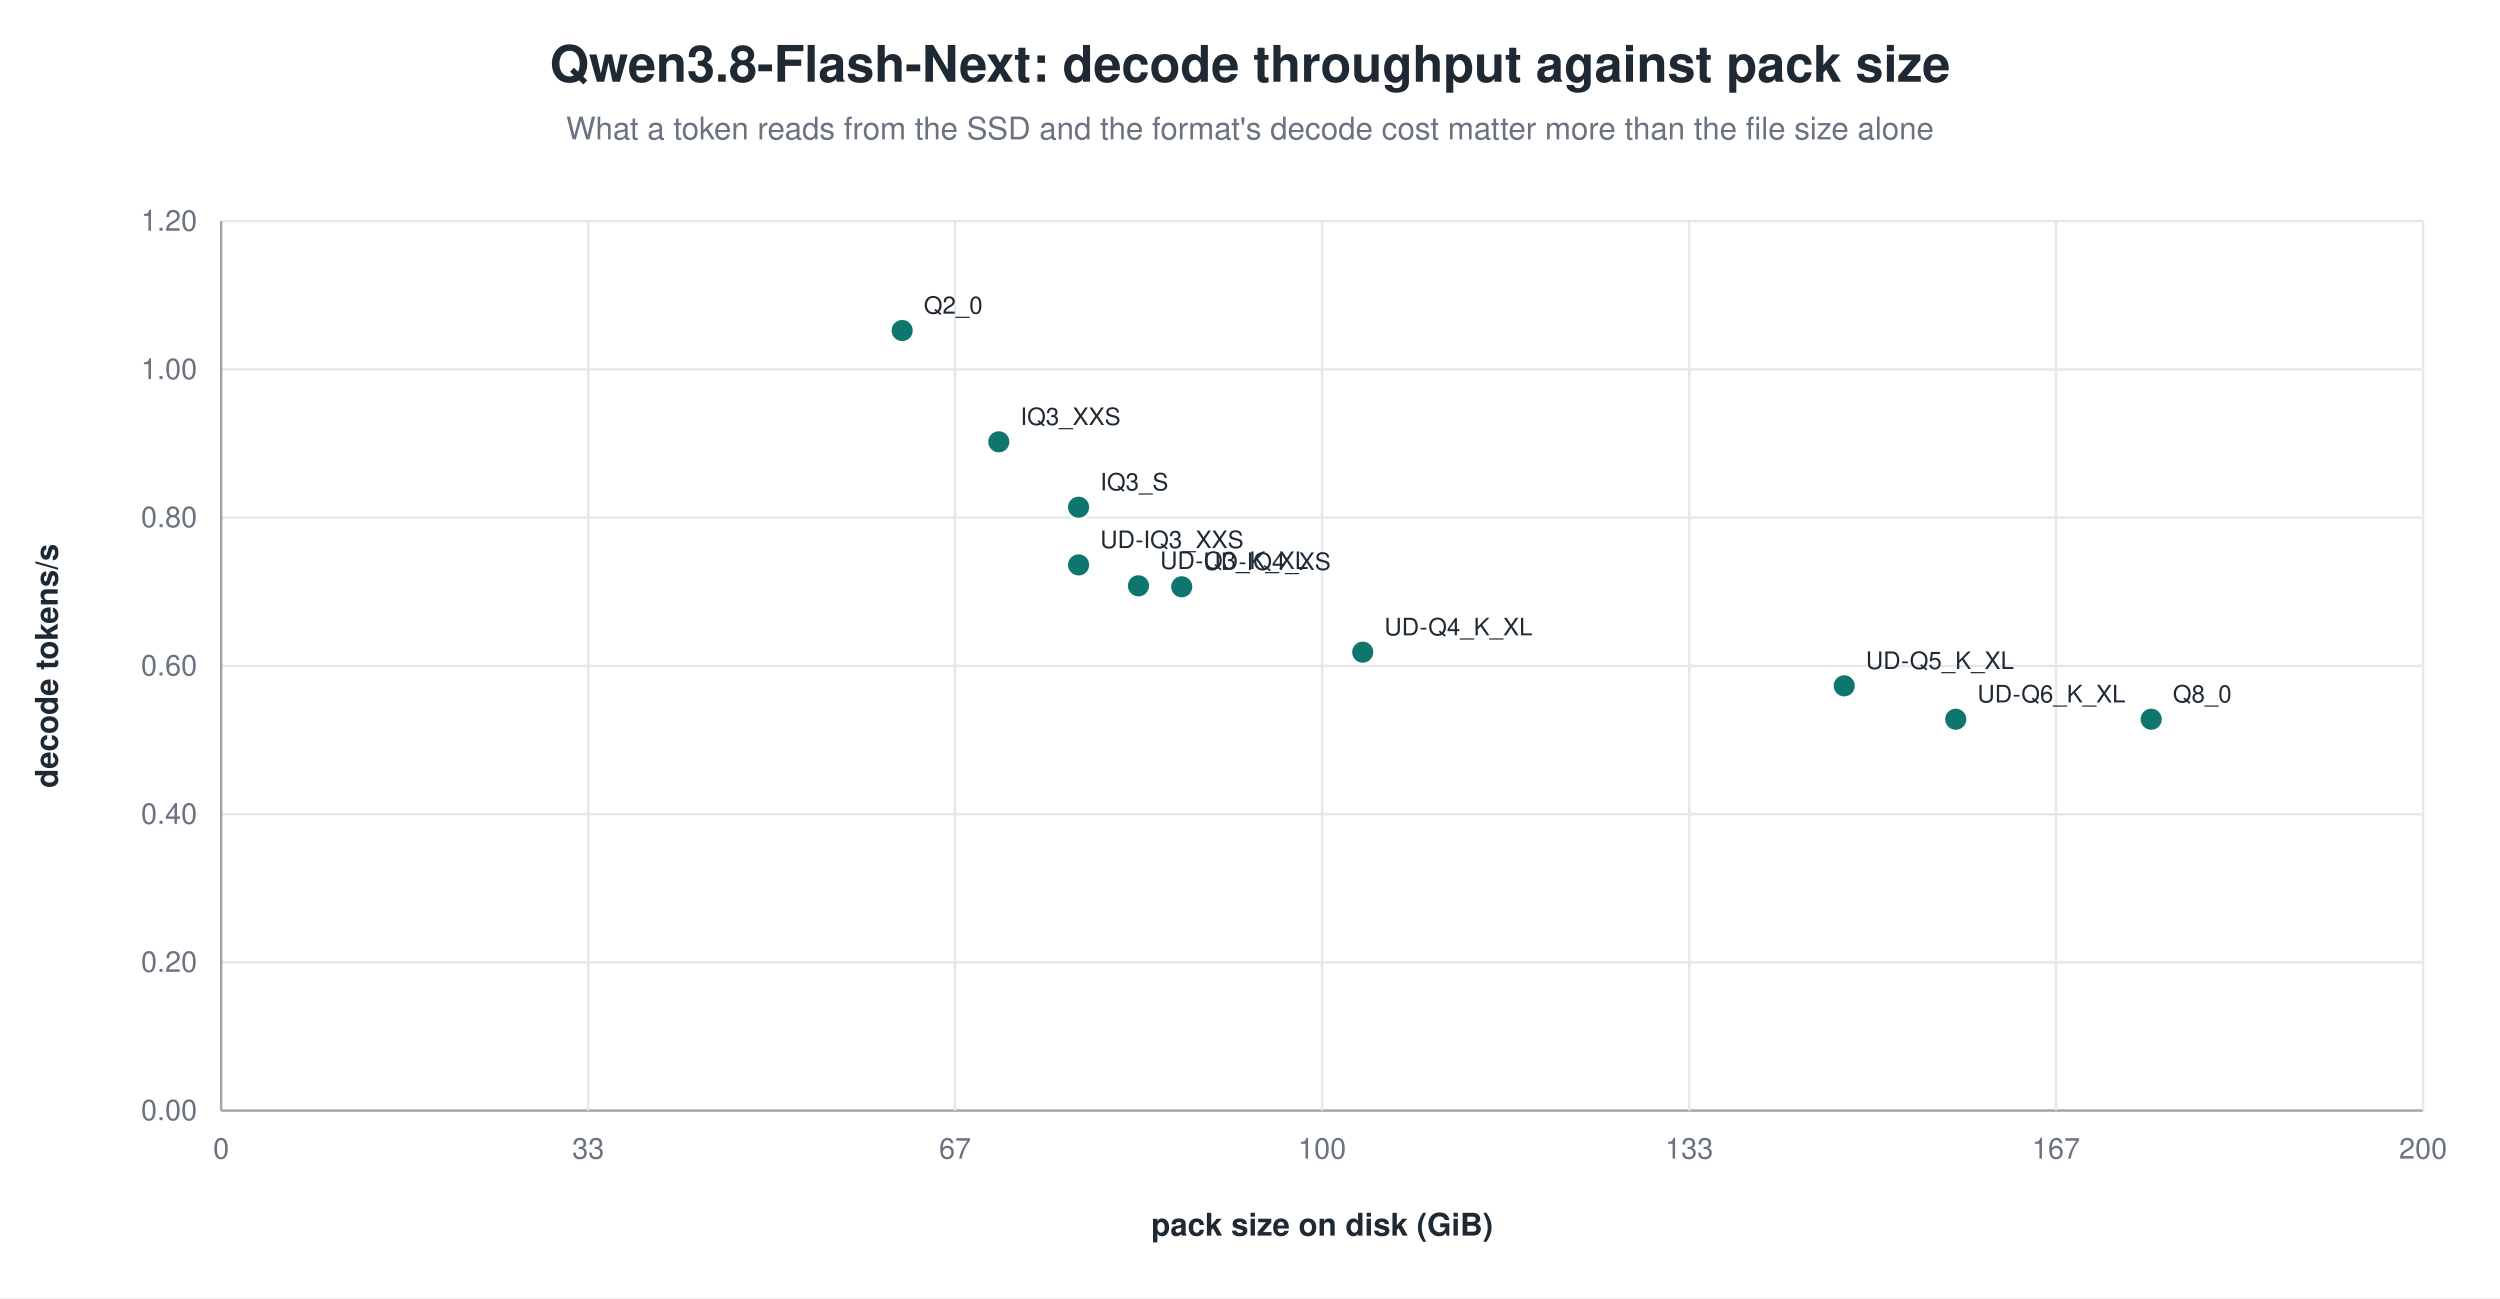
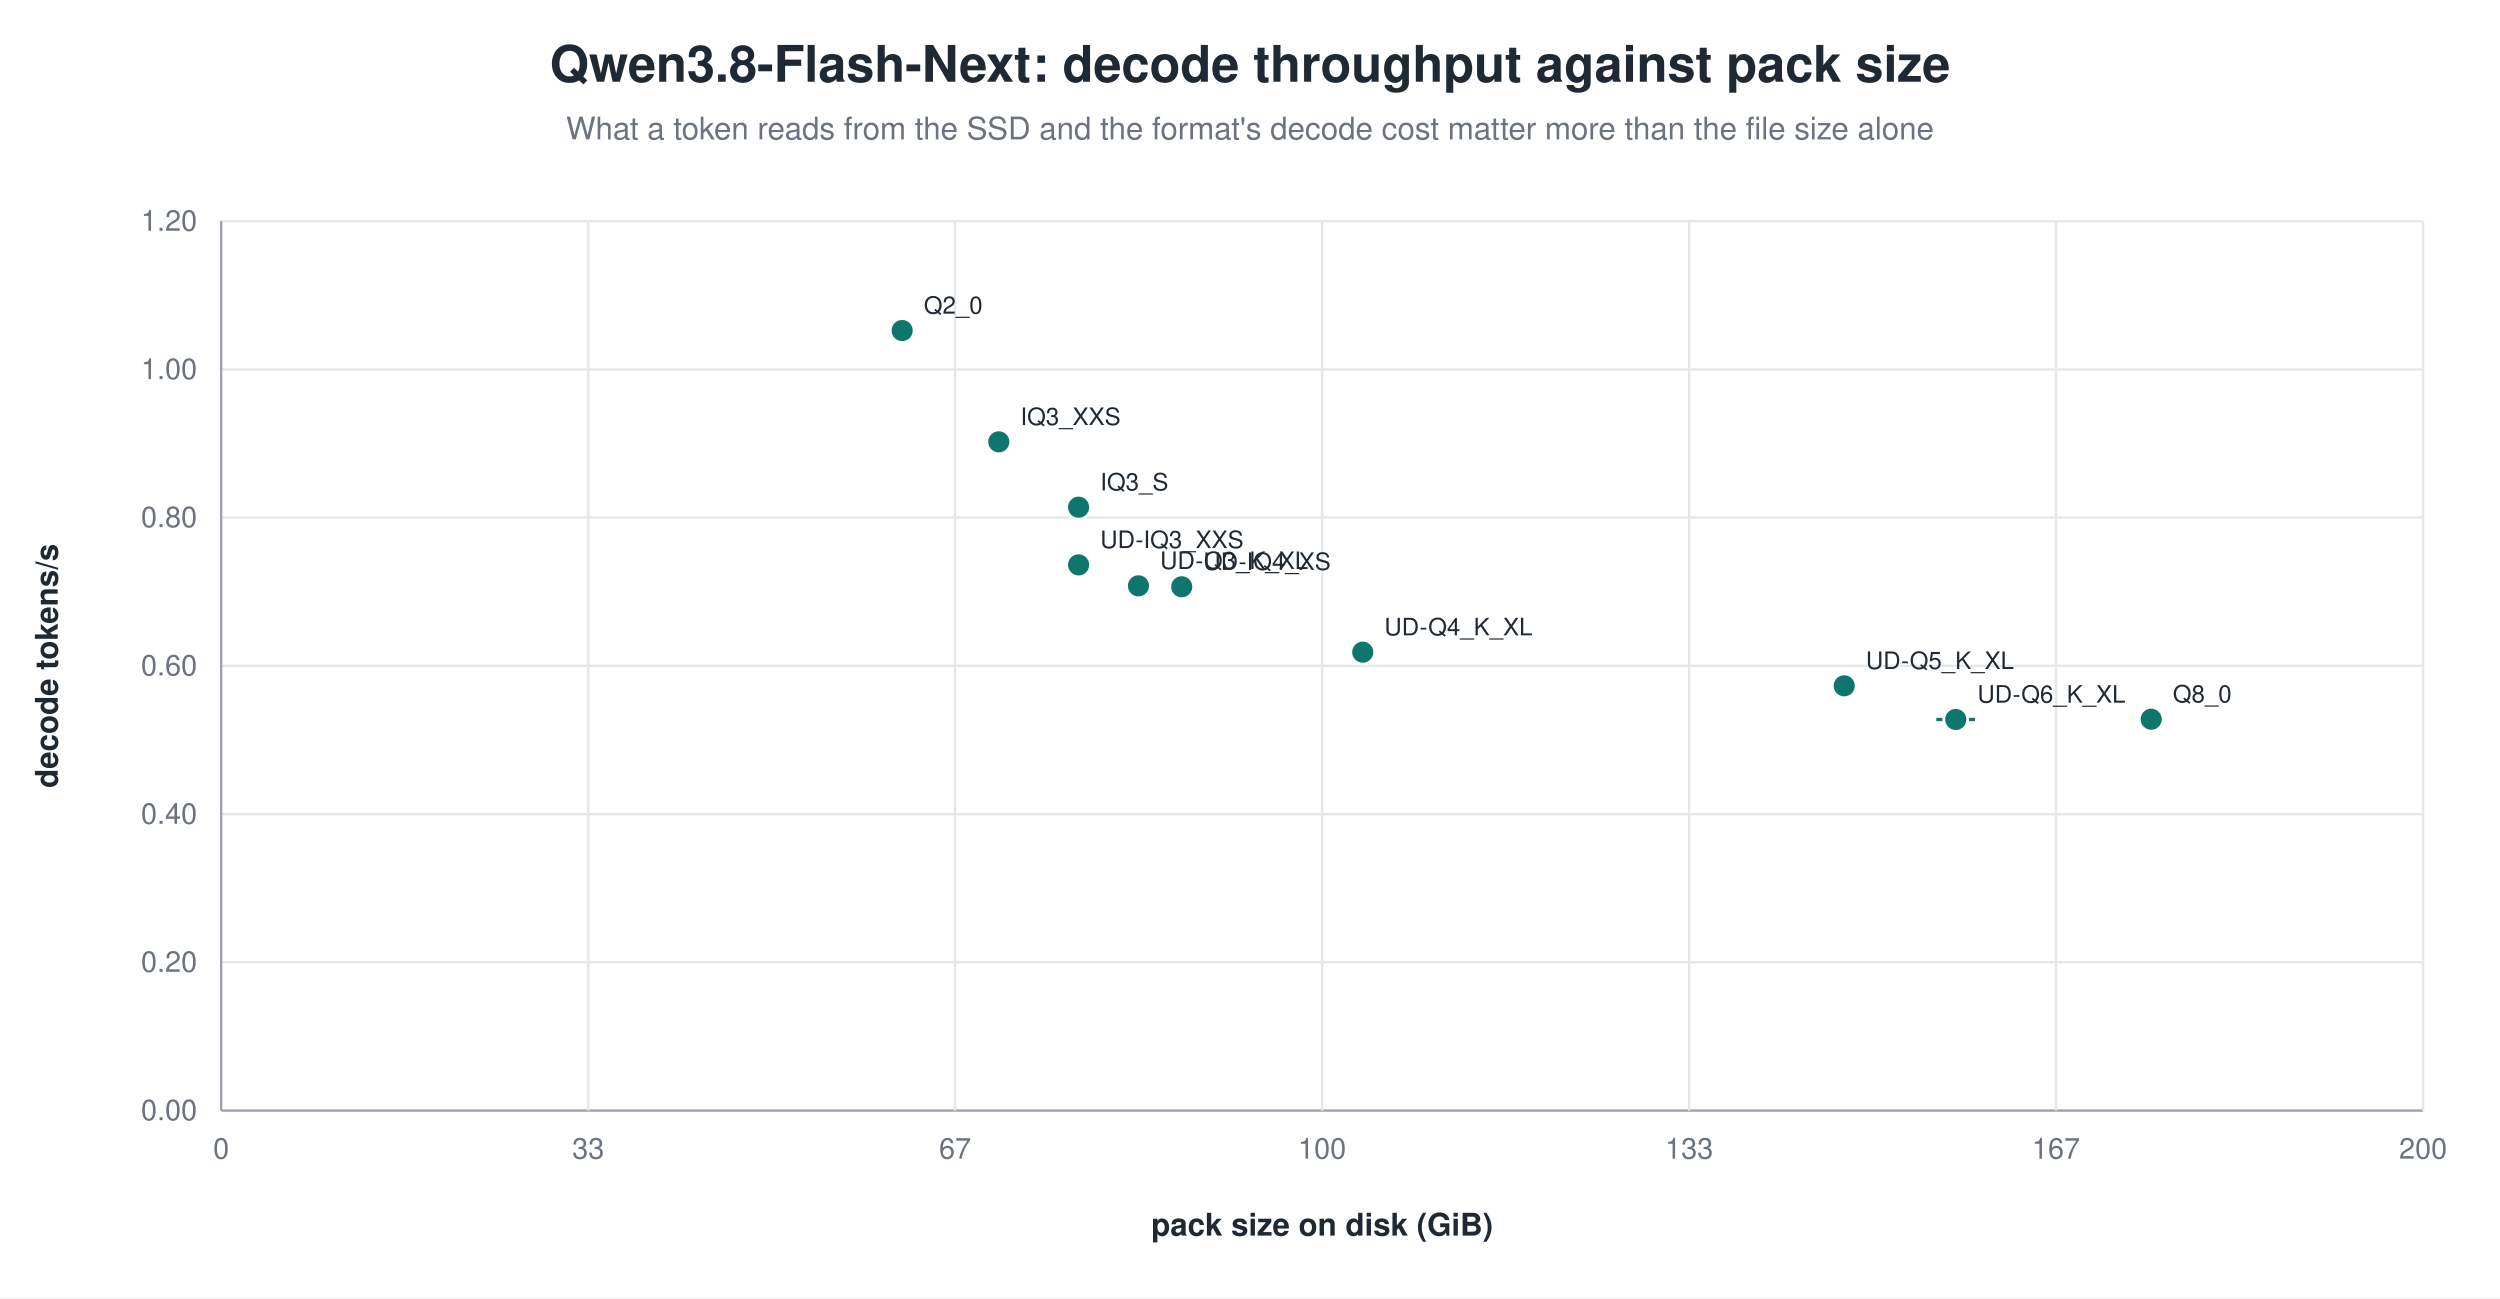
<svg xmlns="http://www.w3.org/2000/svg" width="1040" height="540" viewBox="0 0 1040 540" role="img" aria-label="Qwen3.8-Flash-Next: decode throughput against pack size">
  <rect width="1040" height="540" fill="white" />
  <text x="520.0" y="34" text-anchor="middle" font-family="Helvetica, Arial, sans-serif" font-size="21" font-weight="600" fill="#1f2933">Qwen3.8-Flash-Next: decode throughput against pack size</text>
  <text x="520.0" y="58" text-anchor="middle" font-family="Helvetica, Arial, sans-serif" font-size="13" fill="#6b7280">What a token reads from the SSD and the format's decode cost matter more than the file size alone</text>
  <line x1="92.0" y1="462.0" x2="1008.0" y2="462.0" stroke="#9ca3af" stroke-width="1.0" />
  <text x="82.0" y="466.0" text-anchor="end" font-family="Helvetica, Arial, sans-serif" font-size="12" fill="#6b7280" font-weight="400">0.00</text>
  <line x1="92.0" y1="400.3" x2="1008.0" y2="400.3" stroke="#e5e7eb" stroke-width="1.0" />
  <text x="82.0" y="404.3" text-anchor="end" font-family="Helvetica, Arial, sans-serif" font-size="12" fill="#6b7280" font-weight="400">0.20</text>
  <line x1="92.0" y1="338.7" x2="1008.0" y2="338.7" stroke="#e5e7eb" stroke-width="1.0" />
  <text x="82.0" y="342.7" text-anchor="end" font-family="Helvetica, Arial, sans-serif" font-size="12" fill="#6b7280" font-weight="400">0.40</text>
  <line x1="92.0" y1="277.0" x2="1008.0" y2="277.0" stroke="#e5e7eb" stroke-width="1.0" />
  <text x="82.0" y="281.0" text-anchor="end" font-family="Helvetica, Arial, sans-serif" font-size="12" fill="#6b7280" font-weight="400">0.60</text>
  <line x1="92.0" y1="215.3" x2="1008.0" y2="215.3" stroke="#e5e7eb" stroke-width="1.0" />
  <text x="82.0" y="219.3" text-anchor="end" font-family="Helvetica, Arial, sans-serif" font-size="12" fill="#6b7280" font-weight="400">0.80</text>
  <line x1="92.0" y1="153.7" x2="1008.0" y2="153.7" stroke="#e5e7eb" stroke-width="1.0" />
  <text x="82.0" y="157.7" text-anchor="end" font-family="Helvetica, Arial, sans-serif" font-size="12" fill="#6b7280" font-weight="400">1.00</text>
  <line x1="92.0" y1="92.0" x2="1008.0" y2="92.0" stroke="#e5e7eb" stroke-width="1.0" />
  <text x="82.0" y="96.0" text-anchor="end" font-family="Helvetica, Arial, sans-serif" font-size="12" fill="#6b7280" font-weight="400">1.20</text>
  <line x1="92.0" y1="92.0" x2="92.0" y2="462.0" stroke="#9ca3af" stroke-width="1.0" />
  <text x="92.0" y="482.0" text-anchor="middle" font-family="Helvetica, Arial, sans-serif" font-size="12" fill="#6b7280" font-weight="400">0</text>
  <line x1="244.7" y1="92.0" x2="244.7" y2="462.0" stroke="#e5e7eb" stroke-width="1.0" />
  <text x="244.7" y="482.0" text-anchor="middle" font-family="Helvetica, Arial, sans-serif" font-size="12" fill="#6b7280" font-weight="400">33</text>
  <line x1="397.3" y1="92.0" x2="397.3" y2="462.0" stroke="#e5e7eb" stroke-width="1.0" />
  <text x="397.3" y="482.0" text-anchor="middle" font-family="Helvetica, Arial, sans-serif" font-size="12" fill="#6b7280" font-weight="400">67</text>
  <line x1="550.0" y1="92.0" x2="550.0" y2="462.0" stroke="#e5e7eb" stroke-width="1.0" />
  <text x="550.0" y="482.0" text-anchor="middle" font-family="Helvetica, Arial, sans-serif" font-size="12" fill="#6b7280" font-weight="400">100</text>
  <line x1="702.7" y1="92.0" x2="702.7" y2="462.0" stroke="#e5e7eb" stroke-width="1.0" />
  <text x="702.7" y="482.0" text-anchor="middle" font-family="Helvetica, Arial, sans-serif" font-size="12" fill="#6b7280" font-weight="400">133</text>
  <line x1="855.3" y1="92.0" x2="855.3" y2="462.0" stroke="#e5e7eb" stroke-width="1.0" />
  <text x="855.3" y="482.0" text-anchor="middle" font-family="Helvetica, Arial, sans-serif" font-size="12" fill="#6b7280" font-weight="400">167</text>
  <line x1="1008.0" y1="92.0" x2="1008.0" y2="462.0" stroke="#e5e7eb" stroke-width="1.0" />
  <text x="1008.0" y="482.0" text-anchor="middle" font-family="Helvetica, Arial, sans-serif" font-size="12" fill="#6b7280" font-weight="400">200</text>
  <text x="24.0" y="277.0" text-anchor="middle" font-family="Helvetica, Arial, sans-serif" font-size="13" fill="#1f2933" font-weight="600" transform="rotate(-90.0 24.0 277.0)">decode tokens/s</text>
  <text x="550.0" y="514.0" text-anchor="middle" font-family="Helvetica, Arial, sans-serif" font-size="13" fill="#1f2933" font-weight="600">pack size on disk (GiB)</text>
  <circle cx="375.3" cy="137.5" r="5.0" fill="#0f766e" stroke="white" stroke-width="1.2" opacity="1.00" />
  <text x="384.3" y="130.5" text-anchor="start" font-family="Helvetica, Arial, sans-serif" font-size="10" fill="#1f2933" font-weight="500">Q2_0</text>
  <circle cx="415.5" cy="183.8" r="5.0" fill="#0f766e" stroke="white" stroke-width="1.2" opacity="1.00" />
  <text x="424.5" y="176.8" text-anchor="start" font-family="Helvetica, Arial, sans-serif" font-size="10" fill="#1f2933" font-weight="500">IQ3_XXS</text>
  <circle cx="448.7" cy="211.0" r="5.0" fill="#0f766e" stroke="white" stroke-width="1.2" opacity="1.00" />
  <text x="457.7" y="204.0" text-anchor="start" font-family="Helvetica, Arial, sans-serif" font-size="10" fill="#1f2933" font-weight="500">IQ3_S</text>
  <circle cx="448.7" cy="235.0" r="5.0" fill="#0f766e" stroke="white" stroke-width="1.2" opacity="1.00" />
  <text x="457.7" y="228.0" text-anchor="start" font-family="Helvetica, Arial, sans-serif" font-size="10" fill="#1f2933" font-weight="500">UD-IQ3_XXS</text>
  <circle cx="473.6" cy="243.7" r="5.0" fill="#0f766e" stroke="white" stroke-width="1.2" opacity="1.00" />
  <text x="482.6" y="236.7" text-anchor="start" font-family="Helvetica, Arial, sans-serif" font-size="10" fill="#1f2933" font-weight="500">UD-Q3_K_XL</text>
  <circle cx="491.6" cy="244.1" r="5.0" fill="#0f766e" stroke="white" stroke-width="1.2" opacity="1.00" />
  <text x="500.6" y="237.1" text-anchor="start" font-family="Helvetica, Arial, sans-serif" font-size="10" fill="#1f2933" font-weight="500">UD-IQ4_XS</text>
  <circle cx="566.9" cy="271.3" r="5.0" fill="#0f766e" stroke="white" stroke-width="1.2" opacity="1.00" />
  <text x="575.9" y="264.3" text-anchor="start" font-family="Helvetica, Arial, sans-serif" font-size="10" fill="#1f2933" font-weight="500">UD-Q4_K_XL</text>
  <circle cx="767.2" cy="285.3" r="5.0" fill="#0f766e" stroke="white" stroke-width="1.2" opacity="1.00" />
  <text x="776.2" y="278.3" text-anchor="start" font-family="Helvetica, Arial, sans-serif" font-size="10" fill="#1f2933" font-weight="500">UD-Q5_K_XL</text>
-   <circle cx="813.6" cy="299.2" r="5.0" fill="#0f766e" stroke="white" stroke-width="1.2" opacity="1.00" />
-   <text x="822.6" y="292.2" text-anchor="start" font-family="Helvetica, Arial, sans-serif" font-size="10" fill="#1f2933" font-weight="500">UD-Q6_K_XL</text>
+   <line x1="813.6" y1="299.2" x2="813.6" y2="299.4" stroke="#0f766e" stroke-width="1.2" />
+   <line x1="805.6" y1="299.2" x2="821.6" y2="299.2" stroke="#0f766e" stroke-width="1.2" />
+   <line x1="805.6" y1="299.4" x2="821.6" y2="299.4" stroke="#0f766e" stroke-width="1.2" />
+   <circle cx="813.6" cy="299.3" r="5.0" fill="#0f766e" stroke="white" stroke-width="1.2" opacity="1.00" />
+   <text x="822.6" y="292.3" text-anchor="start" font-family="Helvetica, Arial, sans-serif" font-size="10" fill="#1f2933" font-weight="500">UD-Q6_K_XL</text>
  <circle cx="894.9" cy="299.2" r="5.0" fill="#0f766e" stroke="white" stroke-width="1.2" opacity="1.00" />
  <text x="903.9" y="292.2" text-anchor="start" font-family="Helvetica, Arial, sans-serif" font-size="10" fill="#1f2933" font-weight="500">Q8_0</text>
</svg>
